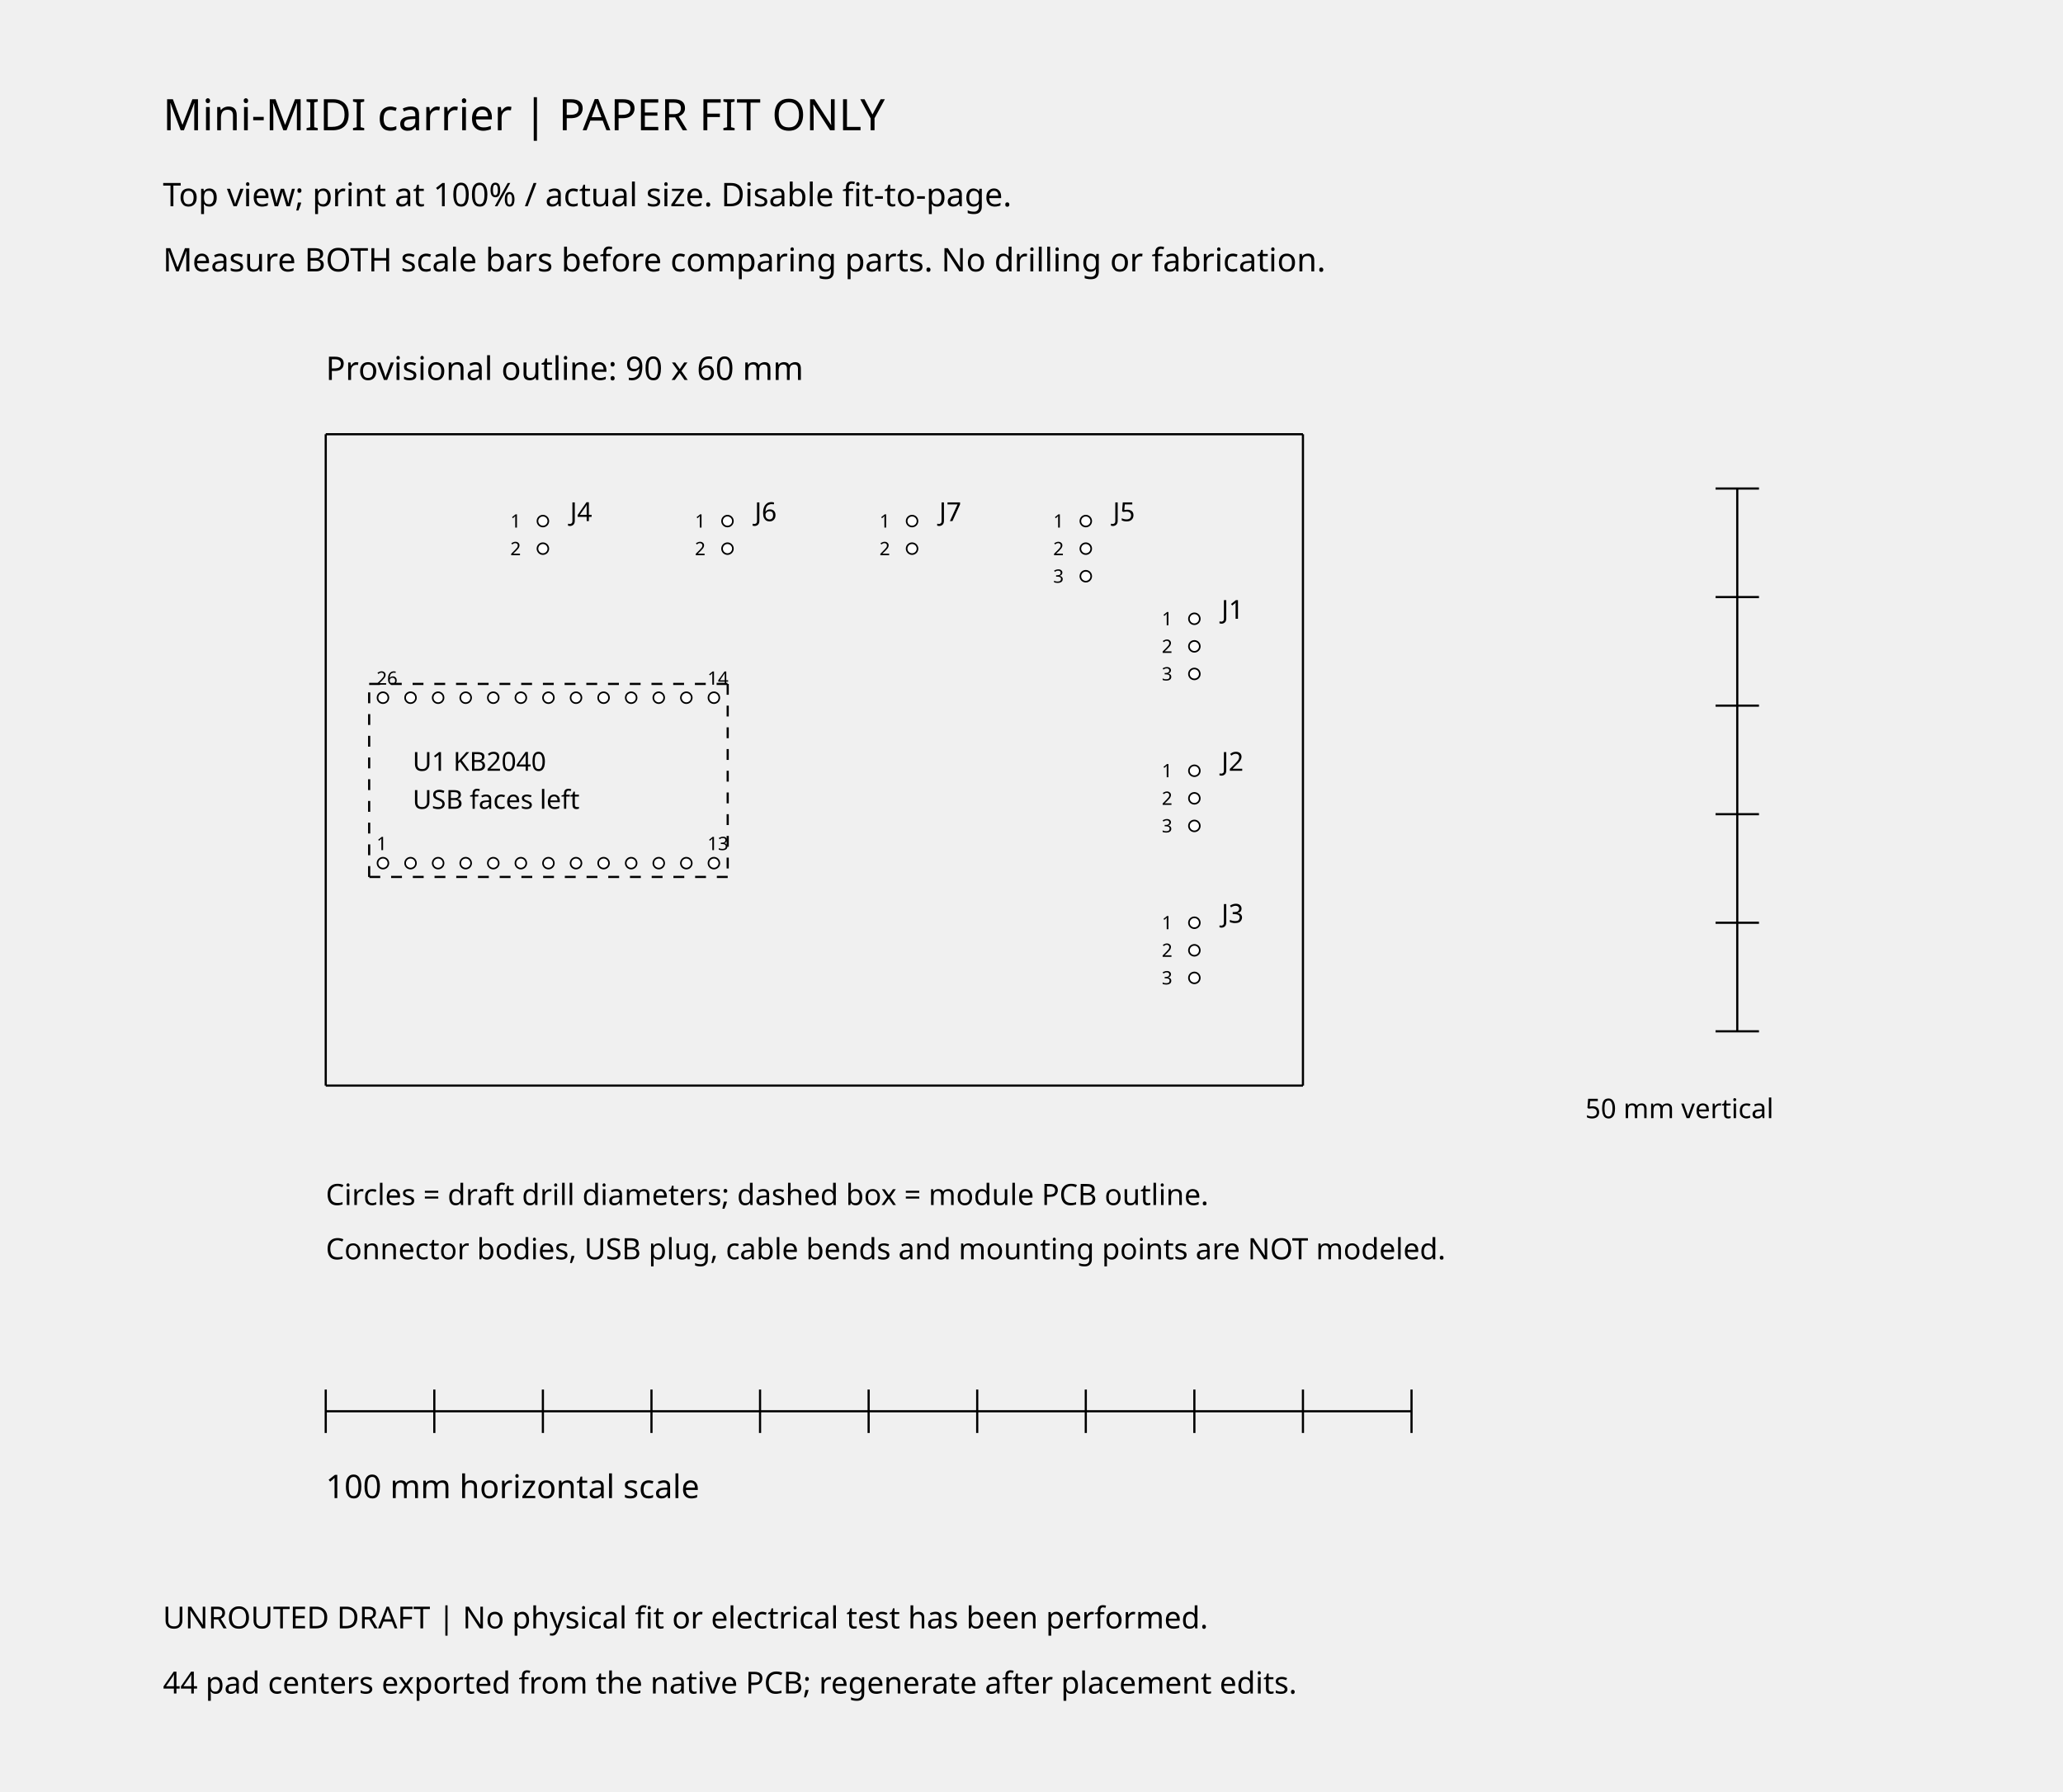
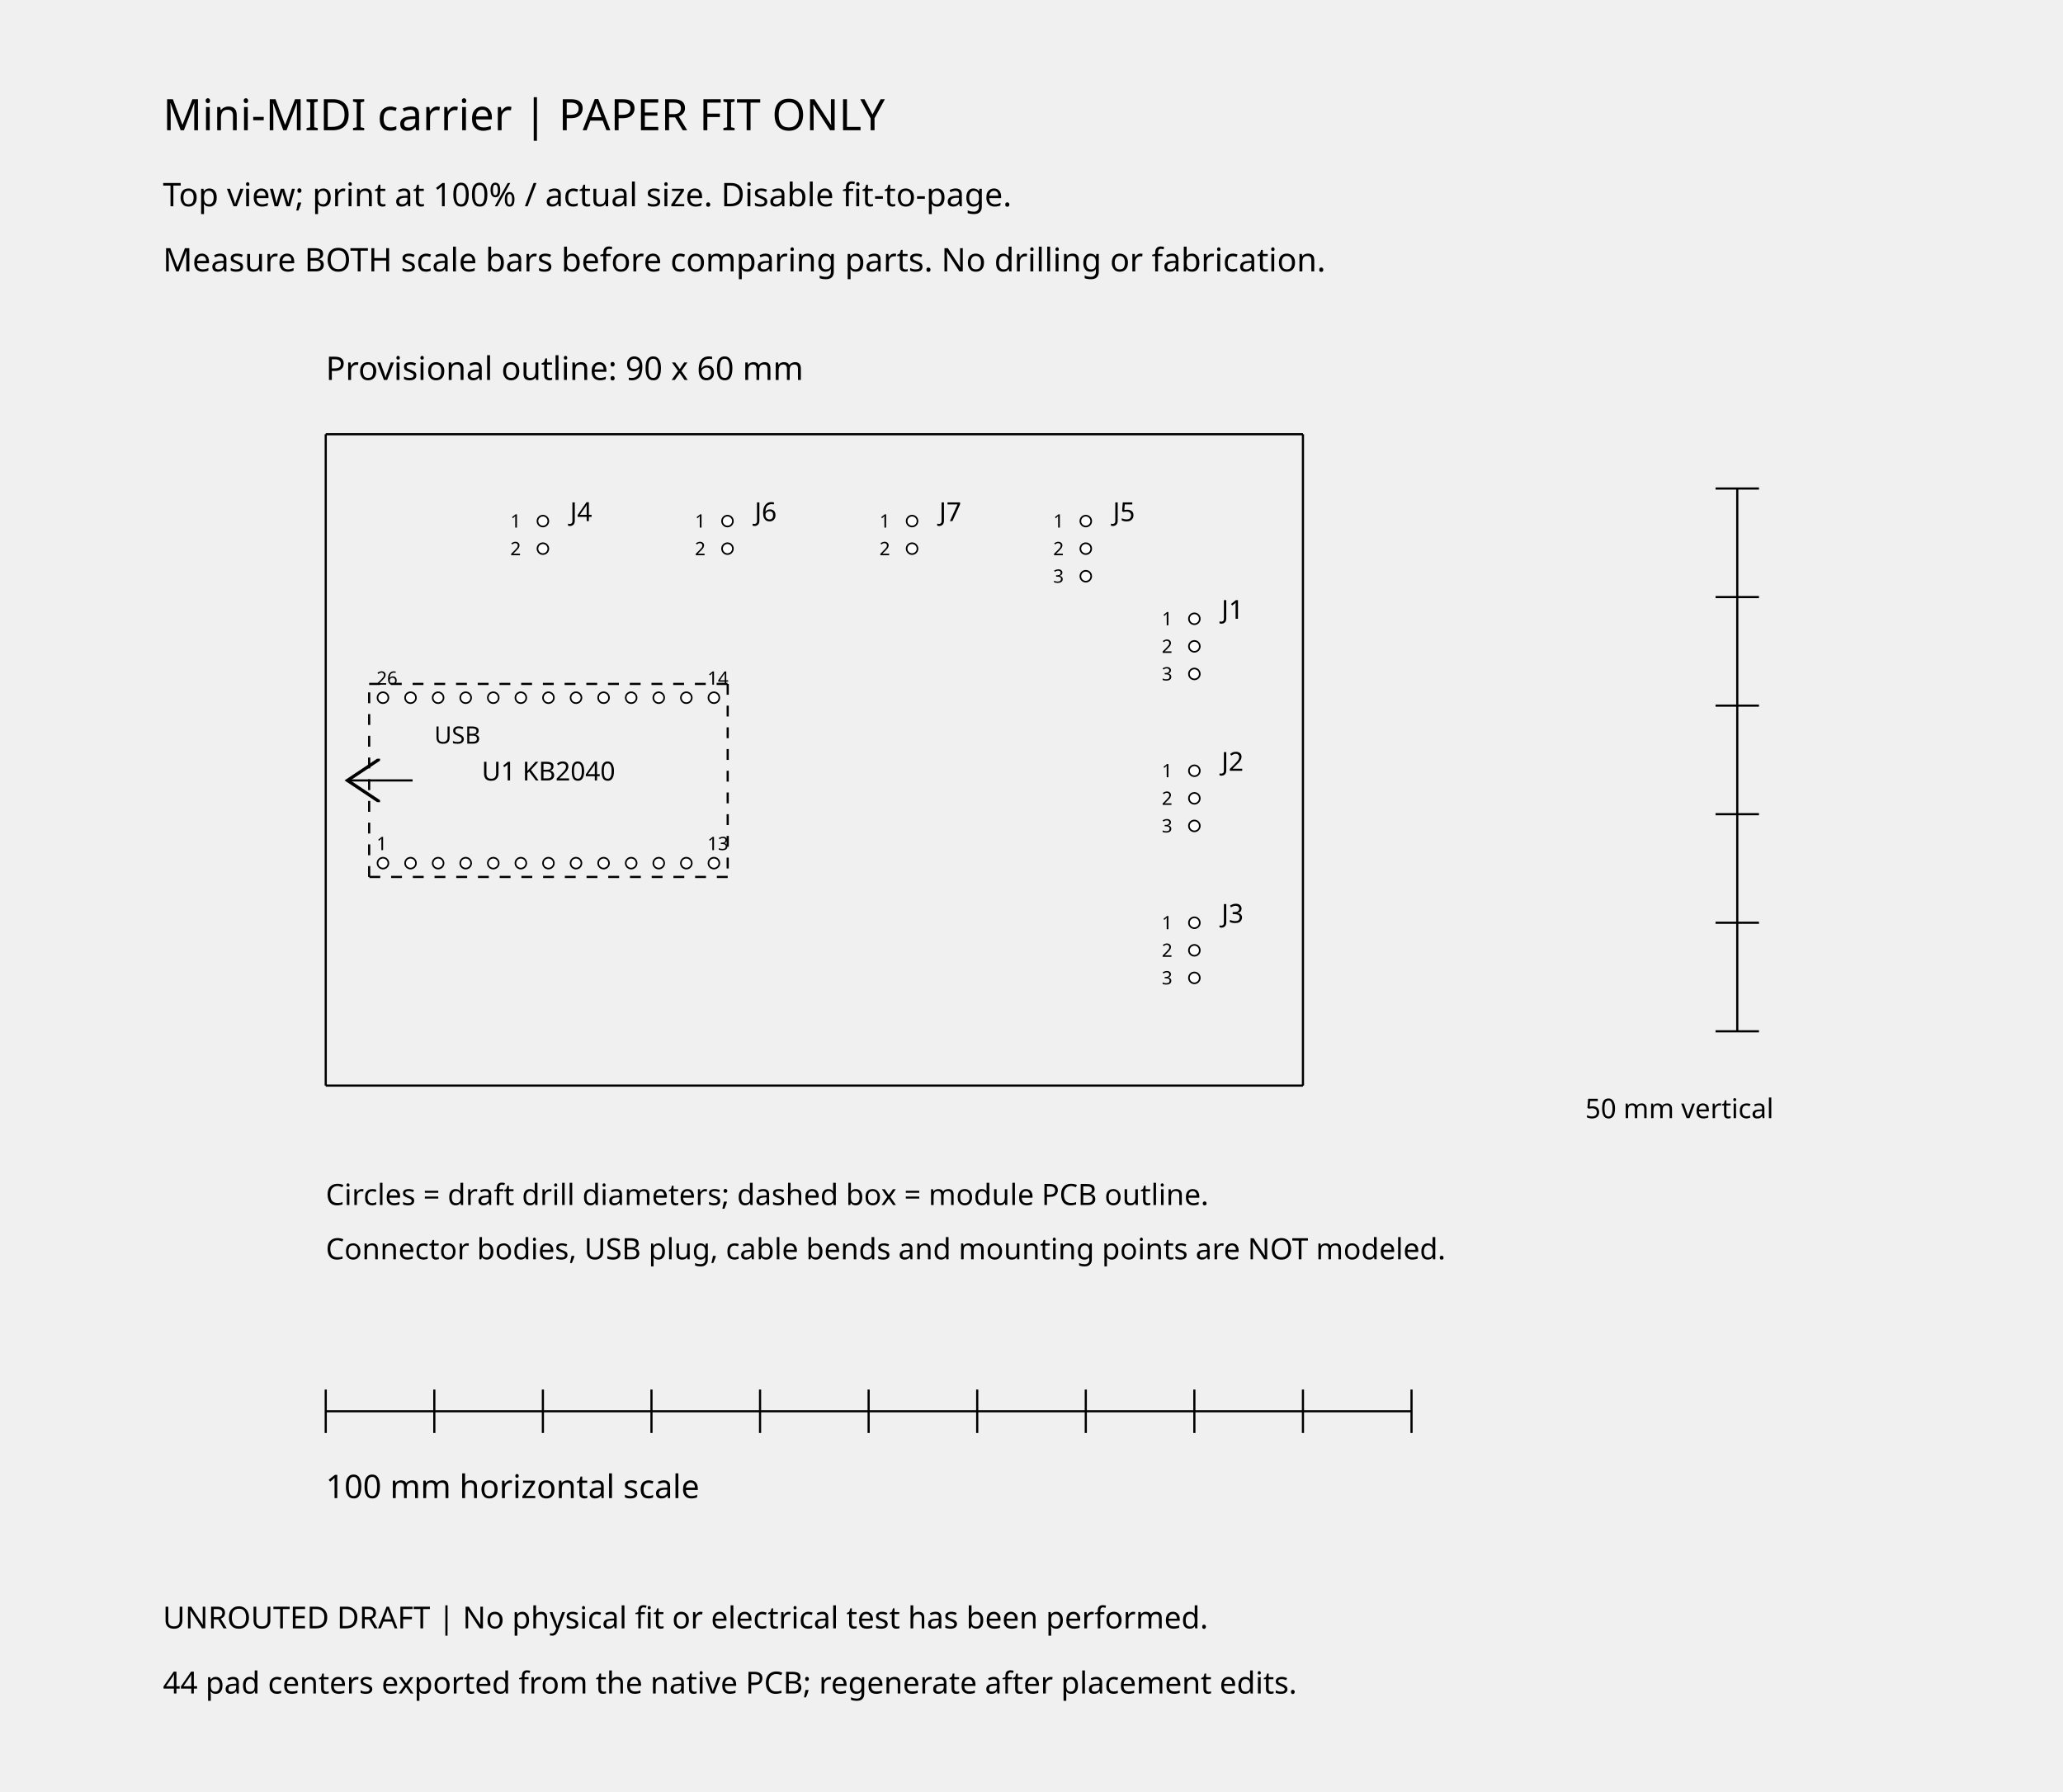
<svg xmlns="http://www.w3.org/2000/svg" width="190mm" height="165mm" viewBox="0 0 190 165">
+   <defs>
+     <marker id="usb-arrow" markerWidth="4" markerHeight="4" refX="3" refY="2" orient="auto" markerUnits="userSpaceOnUse">
+       <path d="M 0,0 L 3,2 L 0,4" fill="none" stroke="black" stroke-width=".3" />
+     </marker>
+   </defs>
  <text x="15" y="12" fill="black" font-family="sans-serif" font-size="4">Mini-MIDI carrier | PAPER FIT ONLY</text>
  <text x="15" y="19" fill="black" font-family="sans-serif" font-size="3">Top view; print at 100% / actual size. Disable fit-to-page.</text>
  <text x="15" y="25" fill="black" font-family="sans-serif" font-size="3">Measure BOTH scale bars before comparing parts. No drilling or fabrication.</text>
  <text x="30" y="35" fill="black" font-family="sans-serif" font-size="3">Provisional outline: 90 x 60 mm</text>
  <line x1="120.0" y1="40.0" x2="120.0" y2="100.0" stroke="black" stroke-width=".2" />
  <line x1="30.0" y1="100.0" x2="30.0" y2="40.0" stroke="black" stroke-width=".2" />
  <line x1="30.0" y1="40.0" x2="120.0" y2="40.0" stroke="black" stroke-width=".2" />
  <line x1="120.0" y1="100.0" x2="30.0" y2="100.0" stroke="black" stroke-width=".2" />
  <text x="112.5" y="57.0" fill="black" font-family="sans-serif" font-size="2.4">J1</text>
  <circle cx="110" cy="57" r="0.5" fill="white" stroke="black" stroke-width=".15" data-ref="J1" data-pad="1" />
  <text x="107.0" y="57.6" fill="black" font-family="sans-serif" font-size="1.7">1</text>
  <circle cx="110" cy="59.54" r="0.5" fill="white" stroke="black" stroke-width=".15" data-ref="J1" data-pad="2" />
  <text x="107.0" y="60.14" fill="black" font-family="sans-serif" font-size="1.7">2</text>
  <circle cx="110" cy="62.08" r="0.5" fill="white" stroke="black" stroke-width=".15" data-ref="J1" data-pad="3" />
  <text x="107.0" y="62.68" fill="black" font-family="sans-serif" font-size="1.7">3</text>
  <text x="112.5" y="71.0" fill="black" font-family="sans-serif" font-size="2.4">J2</text>
  <circle cx="110" cy="71" r="0.5" fill="white" stroke="black" stroke-width=".15" data-ref="J2" data-pad="1" />
  <text x="107.0" y="71.6" fill="black" font-family="sans-serif" font-size="1.7">1</text>
  <circle cx="110" cy="73.54" r="0.5" fill="white" stroke="black" stroke-width=".15" data-ref="J2" data-pad="2" />
  <text x="107.0" y="74.14" fill="black" font-family="sans-serif" font-size="1.7">2</text>
  <circle cx="110" cy="76.08" r="0.5" fill="white" stroke="black" stroke-width=".15" data-ref="J2" data-pad="3" />
  <text x="107.0" y="76.68" fill="black" font-family="sans-serif" font-size="1.7">3</text>
  <text x="112.5" y="85.0" fill="black" font-family="sans-serif" font-size="2.4">J3</text>
  <circle cx="110" cy="85" r="0.5" fill="white" stroke="black" stroke-width=".15" data-ref="J3" data-pad="1" />
  <text x="107.0" y="85.6" fill="black" font-family="sans-serif" font-size="1.7">1</text>
  <circle cx="110" cy="87.54" r="0.5" fill="white" stroke="black" stroke-width=".15" data-ref="J3" data-pad="2" />
  <text x="107.0" y="88.14" fill="black" font-family="sans-serif" font-size="1.7">2</text>
  <circle cx="110" cy="90.08" r="0.5" fill="white" stroke="black" stroke-width=".15" data-ref="J3" data-pad="3" />
  <text x="107.0" y="90.68" fill="black" font-family="sans-serif" font-size="1.7">3</text>
  <text x="52.5" y="48.0" fill="black" font-family="sans-serif" font-size="2.4">J4</text>
  <circle cx="50" cy="48" r="0.5" fill="white" stroke="black" stroke-width=".15" data-ref="J4" data-pad="1" />
  <text x="47.0" y="48.6" fill="black" font-family="sans-serif" font-size="1.7">1</text>
  <circle cx="50" cy="50.54" r="0.5" fill="white" stroke="black" stroke-width=".15" data-ref="J4" data-pad="2" />
  <text x="47.0" y="51.14" fill="black" font-family="sans-serif" font-size="1.7">2</text>
  <text x="102.5" y="48.0" fill="black" font-family="sans-serif" font-size="2.4">J5</text>
  <circle cx="100" cy="48" r="0.5" fill="white" stroke="black" stroke-width=".15" data-ref="J5" data-pad="1" />
  <text x="97.0" y="48.6" fill="black" font-family="sans-serif" font-size="1.7">1</text>
  <circle cx="100" cy="50.54" r="0.5" fill="white" stroke="black" stroke-width=".15" data-ref="J5" data-pad="2" />
  <text x="97.0" y="51.14" fill="black" font-family="sans-serif" font-size="1.7">2</text>
  <circle cx="100" cy="53.08" r="0.5" fill="white" stroke="black" stroke-width=".15" data-ref="J5" data-pad="3" />
  <text x="97.0" y="53.68" fill="black" font-family="sans-serif" font-size="1.7">3</text>
  <text x="69.5" y="48.0" fill="black" font-family="sans-serif" font-size="2.4">J6</text>
  <circle cx="67" cy="48" r="0.5" fill="white" stroke="black" stroke-width=".15" data-ref="J6" data-pad="1" />
  <text x="64.0" y="48.6" fill="black" font-family="sans-serif" font-size="1.7">1</text>
  <circle cx="67" cy="50.54" r="0.5" fill="white" stroke="black" stroke-width=".15" data-ref="J6" data-pad="2" />
  <text x="64.0" y="51.14" fill="black" font-family="sans-serif" font-size="1.7">2</text>
  <text x="86.5" y="48.0" fill="black" font-family="sans-serif" font-size="2.4">J7</text>
  <circle cx="84" cy="48" r="0.5" fill="white" stroke="black" stroke-width=".15" data-ref="J7" data-pad="1" />
  <text x="81.0" y="48.6" fill="black" font-family="sans-serif" font-size="1.7">1</text>
  <circle cx="84" cy="50.54" r="0.5" fill="white" stroke="black" stroke-width=".15" data-ref="J7" data-pad="2" />
  <text x="81.0" y="51.14" fill="black" font-family="sans-serif" font-size="1.7">2</text>
  <line x1="34.0" y1="63.0" x2="67.02" y2="63.0" stroke="black" stroke-width=".2" stroke-dasharray="1,1" />
  <line x1="34.0" y1="80.78" x2="34.0" y2="63.0" stroke="black" stroke-width=".2" stroke-dasharray="1,1" />
  <line x1="67.02" y1="63.0" x2="67.02" y2="80.78" stroke="black" stroke-width=".2" stroke-dasharray="1,1" />
  <line x1="67.02" y1="80.78" x2="34.0" y2="80.78" stroke="black" stroke-width=".2" stroke-dasharray="1,1" />
-   <text x="38.0" y="71.0" fill="black" font-family="sans-serif" font-size="2.4">U1 KB2040</text>
-   <text x="38.0" y="74.5" fill="black" font-family="sans-serif" font-size="2.4">USB faces left</text>
+   <text x="50.51" y="71.89" fill="black" font-family="sans-serif" font-size="2.4" text-anchor="middle">U1 KB2040</text>
+   <line x1="38.0" y1="71.89" x2="32.0" y2="71.89" stroke="black" stroke-width=".2" id="module-usb-direction" marker-end="url(#usb-arrow)" />
+   <text x="40.0" y="68.5" fill="black" font-family="sans-serif" font-size="2.2">USB</text>
  <circle cx="35.27" cy="79.51" r="0.5" fill="white" stroke="black" stroke-width=".15" data-ref="U1" data-pad="1" />
  <text x="34.67" y="78.31" fill="black" font-family="sans-serif" font-size="1.7">1</text>
  <circle cx="37.81" cy="79.51" r="0.5" fill="white" stroke="black" stroke-width=".15" data-ref="U1" data-pad="2" />
  <circle cx="40.35" cy="79.51" r="0.5" fill="white" stroke="black" stroke-width=".15" data-ref="U1" data-pad="3" />
  <circle cx="42.89" cy="79.51" r="0.5" fill="white" stroke="black" stroke-width=".15" data-ref="U1" data-pad="4" />
  <circle cx="45.43" cy="79.51" r="0.5" fill="white" stroke="black" stroke-width=".15" data-ref="U1" data-pad="5" />
  <circle cx="47.97" cy="79.51" r="0.5" fill="white" stroke="black" stroke-width=".15" data-ref="U1" data-pad="6" />
  <circle cx="50.51" cy="79.51" r="0.5" fill="white" stroke="black" stroke-width=".15" data-ref="U1" data-pad="7" />
  <circle cx="53.05" cy="79.51" r="0.5" fill="white" stroke="black" stroke-width=".15" data-ref="U1" data-pad="8" />
  <circle cx="55.59" cy="79.51" r="0.5" fill="white" stroke="black" stroke-width=".15" data-ref="U1" data-pad="9" />
  <circle cx="58.13" cy="79.51" r="0.5" fill="white" stroke="black" stroke-width=".15" data-ref="U1" data-pad="10" />
  <circle cx="60.67" cy="79.51" r="0.5" fill="white" stroke="black" stroke-width=".15" data-ref="U1" data-pad="11" />
  <circle cx="63.21" cy="79.51" r="0.5" fill="white" stroke="black" stroke-width=".15" data-ref="U1" data-pad="12" />
  <circle cx="65.75" cy="79.51" r="0.5" fill="white" stroke="black" stroke-width=".15" data-ref="U1" data-pad="13" />
  <text x="65.15" y="78.31" fill="black" font-family="sans-serif" font-size="1.7">13</text>
  <circle cx="65.75" cy="64.27" r="0.5" fill="white" stroke="black" stroke-width=".15" data-ref="U1" data-pad="14" />
  <text x="65.15" y="63.07" fill="black" font-family="sans-serif" font-size="1.7">14</text>
  <circle cx="63.21" cy="64.27" r="0.5" fill="white" stroke="black" stroke-width=".15" data-ref="U1" data-pad="15" />
  <circle cx="60.67" cy="64.27" r="0.5" fill="white" stroke="black" stroke-width=".15" data-ref="U1" data-pad="16" />
  <circle cx="58.13" cy="64.27" r="0.5" fill="white" stroke="black" stroke-width=".15" data-ref="U1" data-pad="17" />
  <circle cx="55.59" cy="64.27" r="0.5" fill="white" stroke="black" stroke-width=".15" data-ref="U1" data-pad="18" />
  <circle cx="53.05" cy="64.27" r="0.5" fill="white" stroke="black" stroke-width=".15" data-ref="U1" data-pad="19" />
  <circle cx="50.51" cy="64.27" r="0.5" fill="white" stroke="black" stroke-width=".15" data-ref="U1" data-pad="20" />
  <circle cx="47.97" cy="64.27" r="0.5" fill="white" stroke="black" stroke-width=".15" data-ref="U1" data-pad="21" />
  <circle cx="45.43" cy="64.27" r="0.5" fill="white" stroke="black" stroke-width=".15" data-ref="U1" data-pad="22" />
  <circle cx="42.89" cy="64.27" r="0.5" fill="white" stroke="black" stroke-width=".15" data-ref="U1" data-pad="23" />
  <circle cx="40.35" cy="64.27" r="0.5" fill="white" stroke="black" stroke-width=".15" data-ref="U1" data-pad="24" />
  <circle cx="37.81" cy="64.27" r="0.5" fill="white" stroke="black" stroke-width=".15" data-ref="U1" data-pad="25" />
  <circle cx="35.27" cy="64.27" r="0.5" fill="white" stroke="black" stroke-width=".15" data-ref="U1" data-pad="26" />
  <text x="34.67" y="63.07" fill="black" font-family="sans-serif" font-size="1.7">26</text>
  <text x="30" y="111" fill="black" font-family="sans-serif" font-size="2.7">Circles = draft drill diameters; dashed box = module PCB outline.</text>
  <text x="30" y="116" fill="black" font-family="sans-serif" font-size="2.7">Connector bodies, USB plug, cable bends and mounting points are NOT modeled.</text>
  <line x1="30" y1="130" x2="130" y2="130" stroke="black" stroke-width=".2" id="scale-x-100mm" />
  <line x1="30" y1="128" x2="30" y2="132" stroke="black" stroke-width=".2" />
  <line x1="40" y1="128" x2="40" y2="132" stroke="black" stroke-width=".2" />
  <line x1="50" y1="128" x2="50" y2="132" stroke="black" stroke-width=".2" />
  <line x1="60" y1="128" x2="60" y2="132" stroke="black" stroke-width=".2" />
  <line x1="70" y1="128" x2="70" y2="132" stroke="black" stroke-width=".2" />
  <line x1="80" y1="128" x2="80" y2="132" stroke="black" stroke-width=".2" />
  <line x1="90" y1="128" x2="90" y2="132" stroke="black" stroke-width=".2" />
  <line x1="100" y1="128" x2="100" y2="132" stroke="black" stroke-width=".2" />
  <line x1="110" y1="128" x2="110" y2="132" stroke="black" stroke-width=".2" />
  <line x1="120" y1="128" x2="120" y2="132" stroke="black" stroke-width=".2" />
  <line x1="130" y1="128" x2="130" y2="132" stroke="black" stroke-width=".2" />
  <text x="30" y="138" fill="black" font-family="sans-serif" font-size="3">100 mm horizontal scale</text>
  <line x1="160" y1="45" x2="160" y2="95" stroke="black" stroke-width=".2" id="scale-y-50mm" />
  <line x1="158" y1="45" x2="162" y2="45" stroke="black" stroke-width=".2" />
  <line x1="158" y1="55" x2="162" y2="55" stroke="black" stroke-width=".2" />
  <line x1="158" y1="65" x2="162" y2="65" stroke="black" stroke-width=".2" />
  <line x1="158" y1="75" x2="162" y2="75" stroke="black" stroke-width=".2" />
  <line x1="158" y1="85" x2="162" y2="85" stroke="black" stroke-width=".2" />
  <line x1="158" y1="95" x2="162" y2="95" stroke="black" stroke-width=".2" />
  <text x="146" y="103" fill="black" font-family="sans-serif" font-size="2.5">50 mm vertical</text>
  <text x="15" y="150" fill="black" font-family="sans-serif" font-size="2.8">UNROUTED DRAFT | No physical fit or electrical test has been performed.</text>
  <text x="15" y="156" fill="black" font-family="sans-serif" font-size="2.8">44 pad centers exported from the native PCB; regenerate after placement edits.</text>
</svg>
